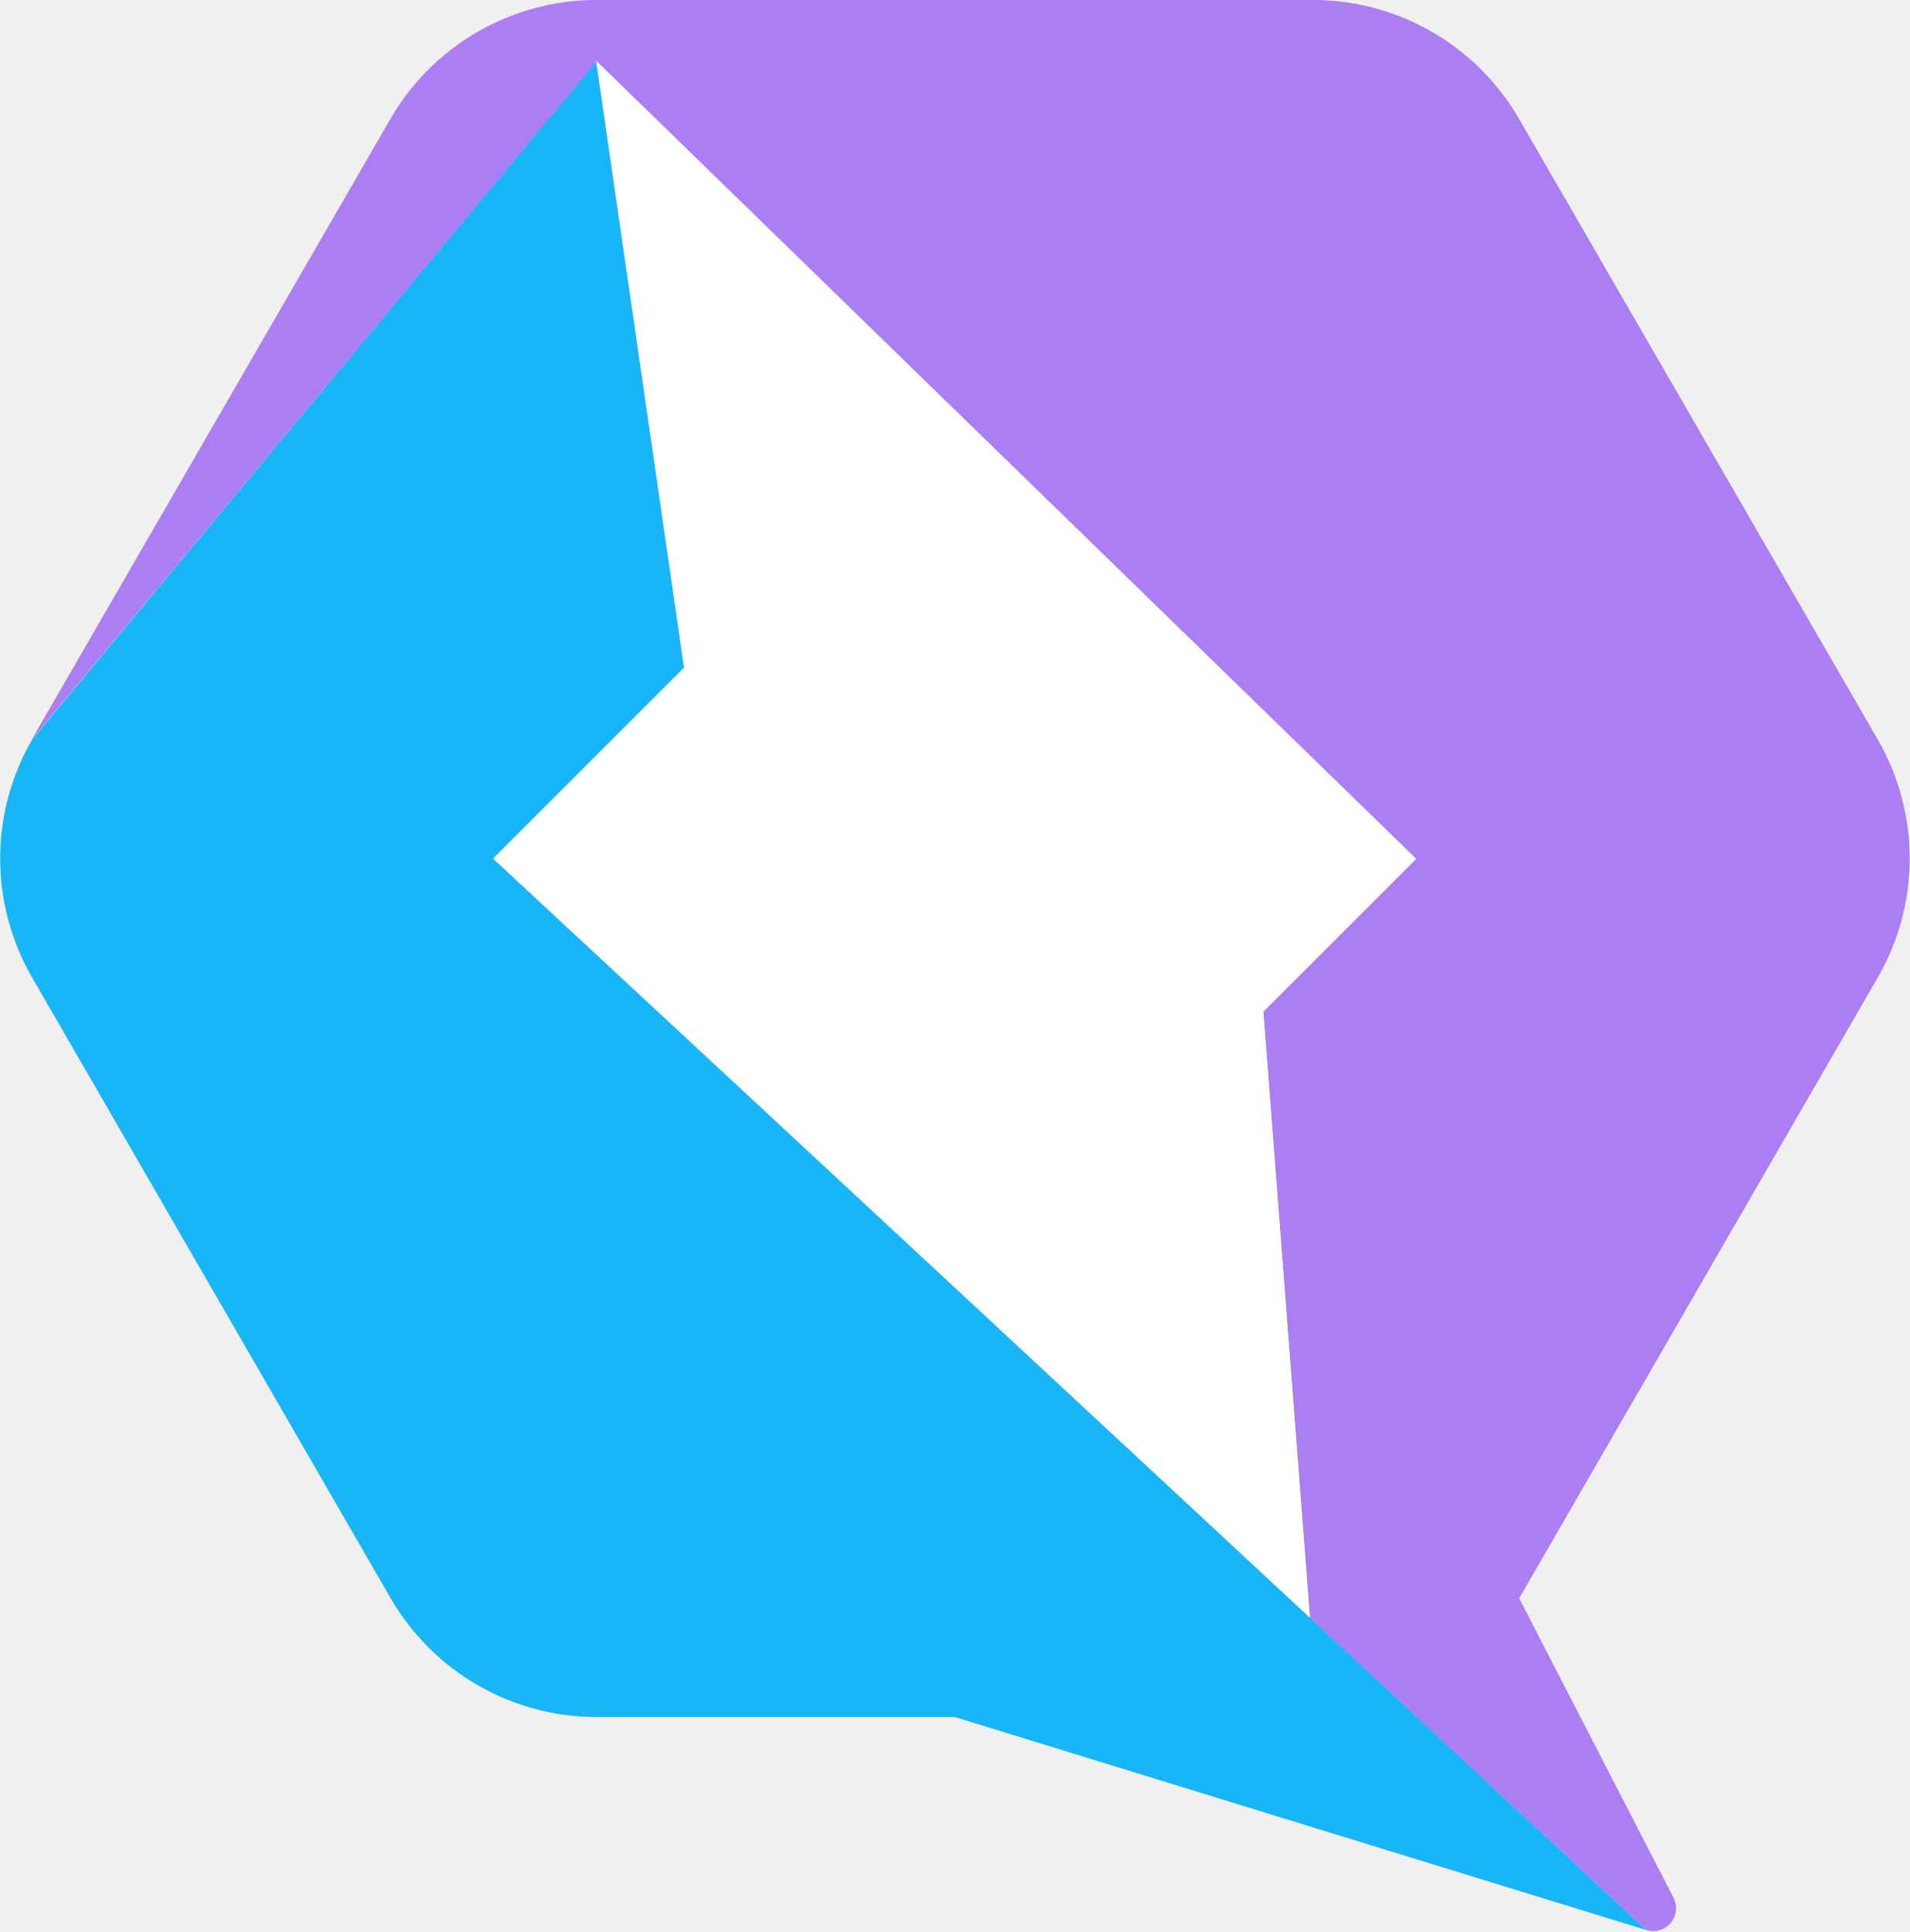
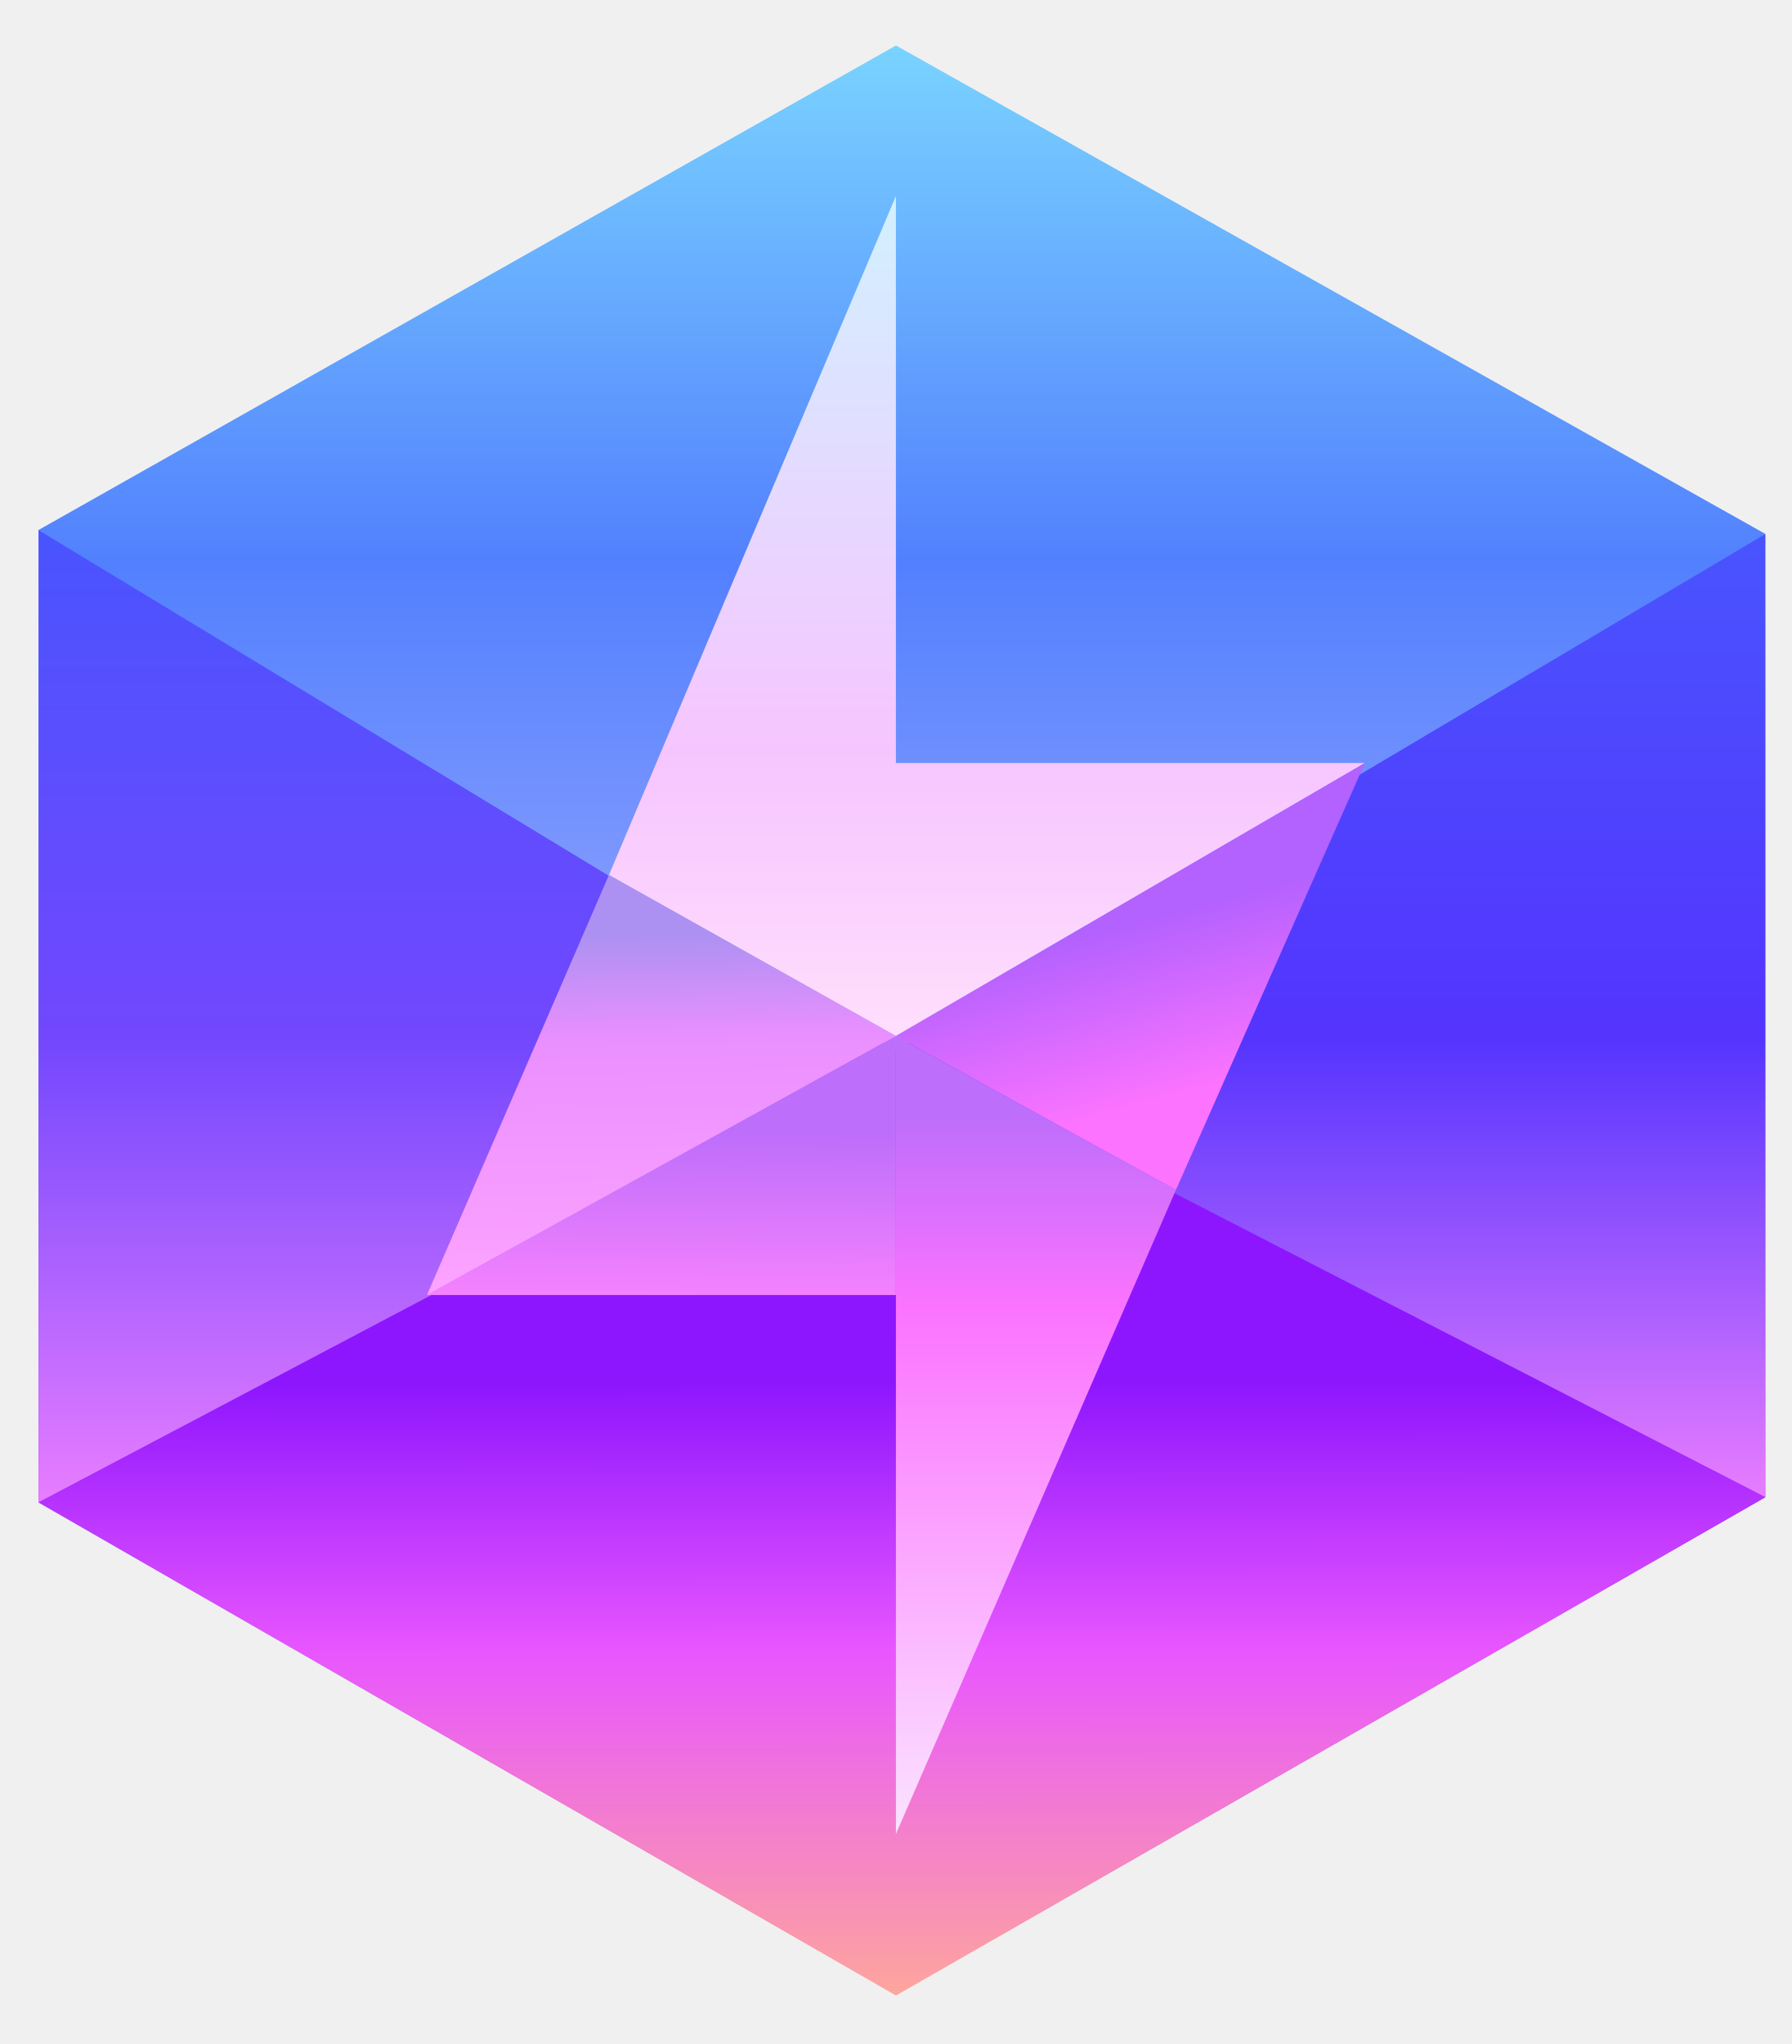
- <svg xmlns="http://www.w3.org/2000/svg" viewBox="0 0 500 506">
-   <path fill="#18B6F6" d="m250 449.7 181.1 55.8-88-81.8-214-198.8 50-50-23-158.8L8.4 193.7a62.3 62.3 0 0 0 0 62.3l93.9 162.6a62.3 62.3 0 0 0 54 31.1H250Z" />
-   <path fill="#AC7EF4" d="M343.8 0H156.2a62.3 62.3 0 0 0-54 31.2L8.3 193.7 156.2 16.1 370.8 225l-40 40L343 423.7l88.1 81.8a6 6 0 0 0 7.1-8.5l-40.4-78.4L491.7 256a62.3 62.3 0 0 0 0-62.3L397.8 31.2a62.3 62.3 0 0 0-54-31.2Z" />
-   <path fill="#fff" d="M370.8 224.9 156.2 16l23 158.8-50 50L343 423.7l-12.2-158.8 40-40Z" />
+ <svg xmlns="http://www.w3.org/2000/svg" width="256" height="292" viewBox="0 0 256 292" fill="none">
+   <g clip-path="url(#clip0_7_102)">
+     <mask id="mask0_7_102" style="mask-type:luminance" maskUnits="userSpaceOnUse" x="0" y="0" width="256" height="292">
+       <path d="M256 0H0V292H256V0Z" fill="white" />
+     </mask>
+     <g mask="url(#mask0_7_102)">
+       <path d="M5.51 75.73L128.01 6.52L252.21 76.29V213.89L128.01 285.06L5.51 214.63V75.73Z" fill="url(#paint0_linear_7_102)" />
+       <path d="M5.51 75.73L128 6.52L252.21 76.29L128 150L5.51 75.73Z" fill="url(#paint1_linear_7_102)" />
+       <path d="M5.51 75.73L128 150L5.51 214.63V75.73Z" fill="url(#paint2_linear_7_102)" />
+       <path d="M252.21 76.29L128 150L252.21 213.89V76.29Z" fill="url(#paint3_linear_7_102)" />
+       <path d="M5.51 214.63L128 285.03L252.21 213.89L128 150L5.51 214.63Z" fill="url(#paint4_linear_7_102)" />
+       <path d="M128 28V109H195L128 148L87 125L128 28Z" fill="url(#paint5_linear_7_102)" />
+       <path d="M128 148L61 185H128V148Z" fill="url(#paint6_linear_7_102)" />
+       <path d="M87 125L61 185L128 148L87 125Z" fill="url(#paint7_linear_7_102)" />
+       <path d="M195 109L168 170L128 148L195 109Z" fill="url(#paint8_linear_7_102)" />
+       <path d="M168 170L128 262V148L168 170Z" fill="url(#paint9_linear_7_102)" />
+     </g>
+   </g>
+   <defs>
+     <linearGradient id="paint0_linear_7_102" x1="128.9" y1="6.521" x2="128.9" y2="285.1" gradientUnits="userSpaceOnUse">
+       <stop stop-color="#79D3FF" />
+       <stop offset="0.484" stop-color="#4954FE" />
+       <stop offset="0.792" stop-color="#9E29FE" />
+       <stop offset="1" stop-color="#FEA59D" />
+     </linearGradient>
+     <linearGradient id="paint1_linear_7_102" x1="128.9" y1="6.521" x2="128.9" y2="151.3" gradientUnits="userSpaceOnUse">
+       <stop stop-color="#79D3FF" />
+       <stop offset="0.51" stop-color="#5280FE" />
+       <stop offset="1" stop-color="#97A6FE" />
+     </linearGradient>
+     <linearGradient id="paint2_linear_7_102" x1="66.75" y1="75.73" x2="66.75" y2="214.6" gradientUnits="userSpaceOnUse">
+       <stop stop-color="#4954FE" />
+       <stop offset="0.521" stop-color="#7247FE" />
+       <stop offset="1" stop-color="#E87DFF" />
+     </linearGradient>
+     <linearGradient id="paint3_linear_7_102" x1="190.1" y1="76.29" x2="190.1" y2="213.9" gradientUnits="userSpaceOnUse">
+       <stop stop-color="#4954FE" />
+       <stop offset="0.521" stop-color="#5434FE" />
+       <stop offset="1" stop-color="#E87DFF" />
+     </linearGradient>
+     <linearGradient id="paint4_linear_7_102" x1="128.9" y1="145.1" x2="129" y2="285" gradientUnits="userSpaceOnUse">
+       <stop offset="0.375" stop-color="#8E16FE" />
+       <stop offset="0.649" stop-color="#E856FF" />
+       <stop offset="1" stop-color="#FEA59D" />
+     </linearGradient>
+     <linearGradient id="paint5_linear_7_102" x1="128" y1="28" x2="128" y2="148" gradientUnits="userSpaceOnUse">
+       <stop stop-color="#D1F1FF" />
+       <stop offset="0.661" stop-color="#F6C5FF" />
+       <stop offset="1" stop-color="#FFDEFD" />
+     </linearGradient>
+     <linearGradient id="paint6_linear_7_102" x1="90.621" y1="153.985" x2="90.379" y2="185.515" gradientUnits="userSpaceOnUse">
+       <stop offset="0.245" stop-color="#BD6EFB" />
+       <stop offset="1" stop-color="#F682FE" />
+     </linearGradient>
+     <linearGradient id="paint7_linear_7_102" x1="124.5" y1="133" x2="125.5" y2="182.5" gradientUnits="userSpaceOnUse">
+       <stop stop-color="#AD91F2" />
+       <stop offset="0.298" stop-color="#EA8FFF" />
+       <stop offset="1" stop-color="#FCA2FF" />
+     </linearGradient>
+     <linearGradient id="paint8_linear_7_102" x1="167.986" y1="109" x2="180" y2="153" gradientUnits="userSpaceOnUse">
+       <stop offset="0.442" stop-color="#B361FF" />
+       <stop offset="1" stop-color="#FB73FF" />
+     </linearGradient>
+     <linearGradient id="paint9_linear_7_102" x1="148" y1="148" x2="148" y2="262" gradientUnits="userSpaceOnUse">
+       <stop offset="0.097" stop-color="#BD6EFB" />
+       <stop offset="0.341" stop-color="#FB73FF" />
+       <stop offset="1" stop-color="#FBE3FF" />
+     </linearGradient>
+     <clipPath id="clip0_7_102">
+       <rect width="256" height="292" fill="white" />
+     </clipPath>
+   </defs>
</svg>
